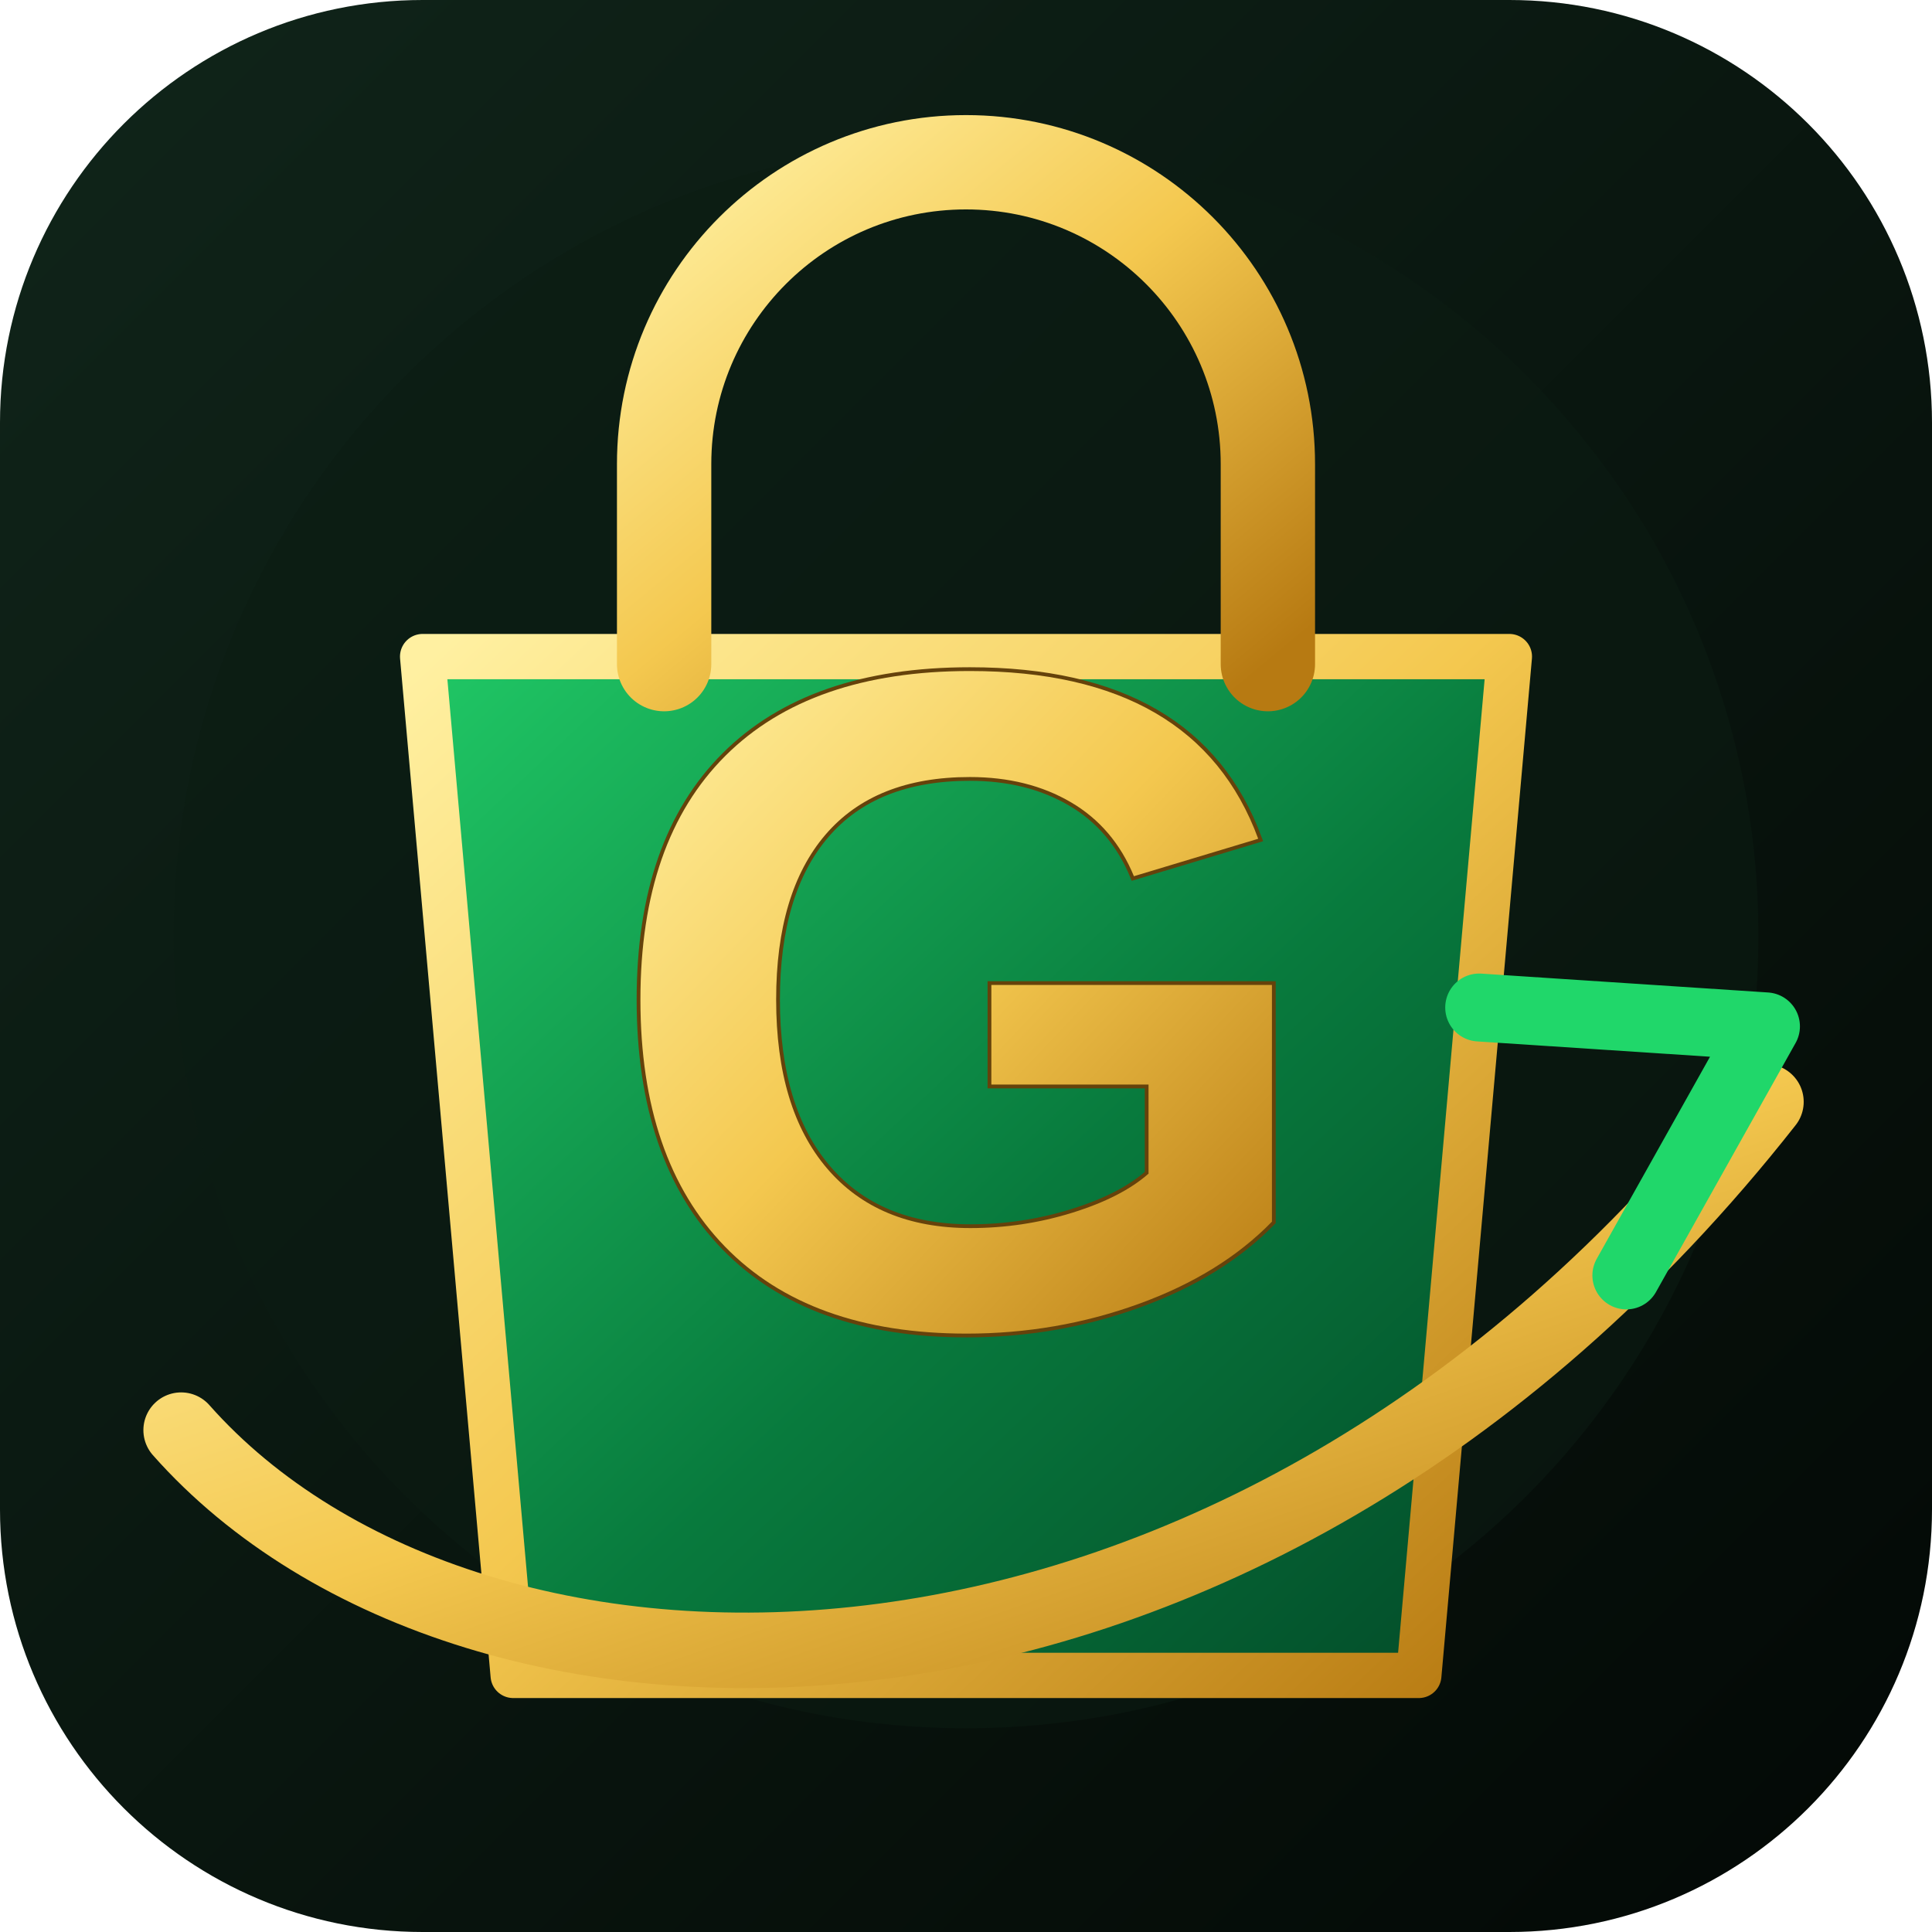
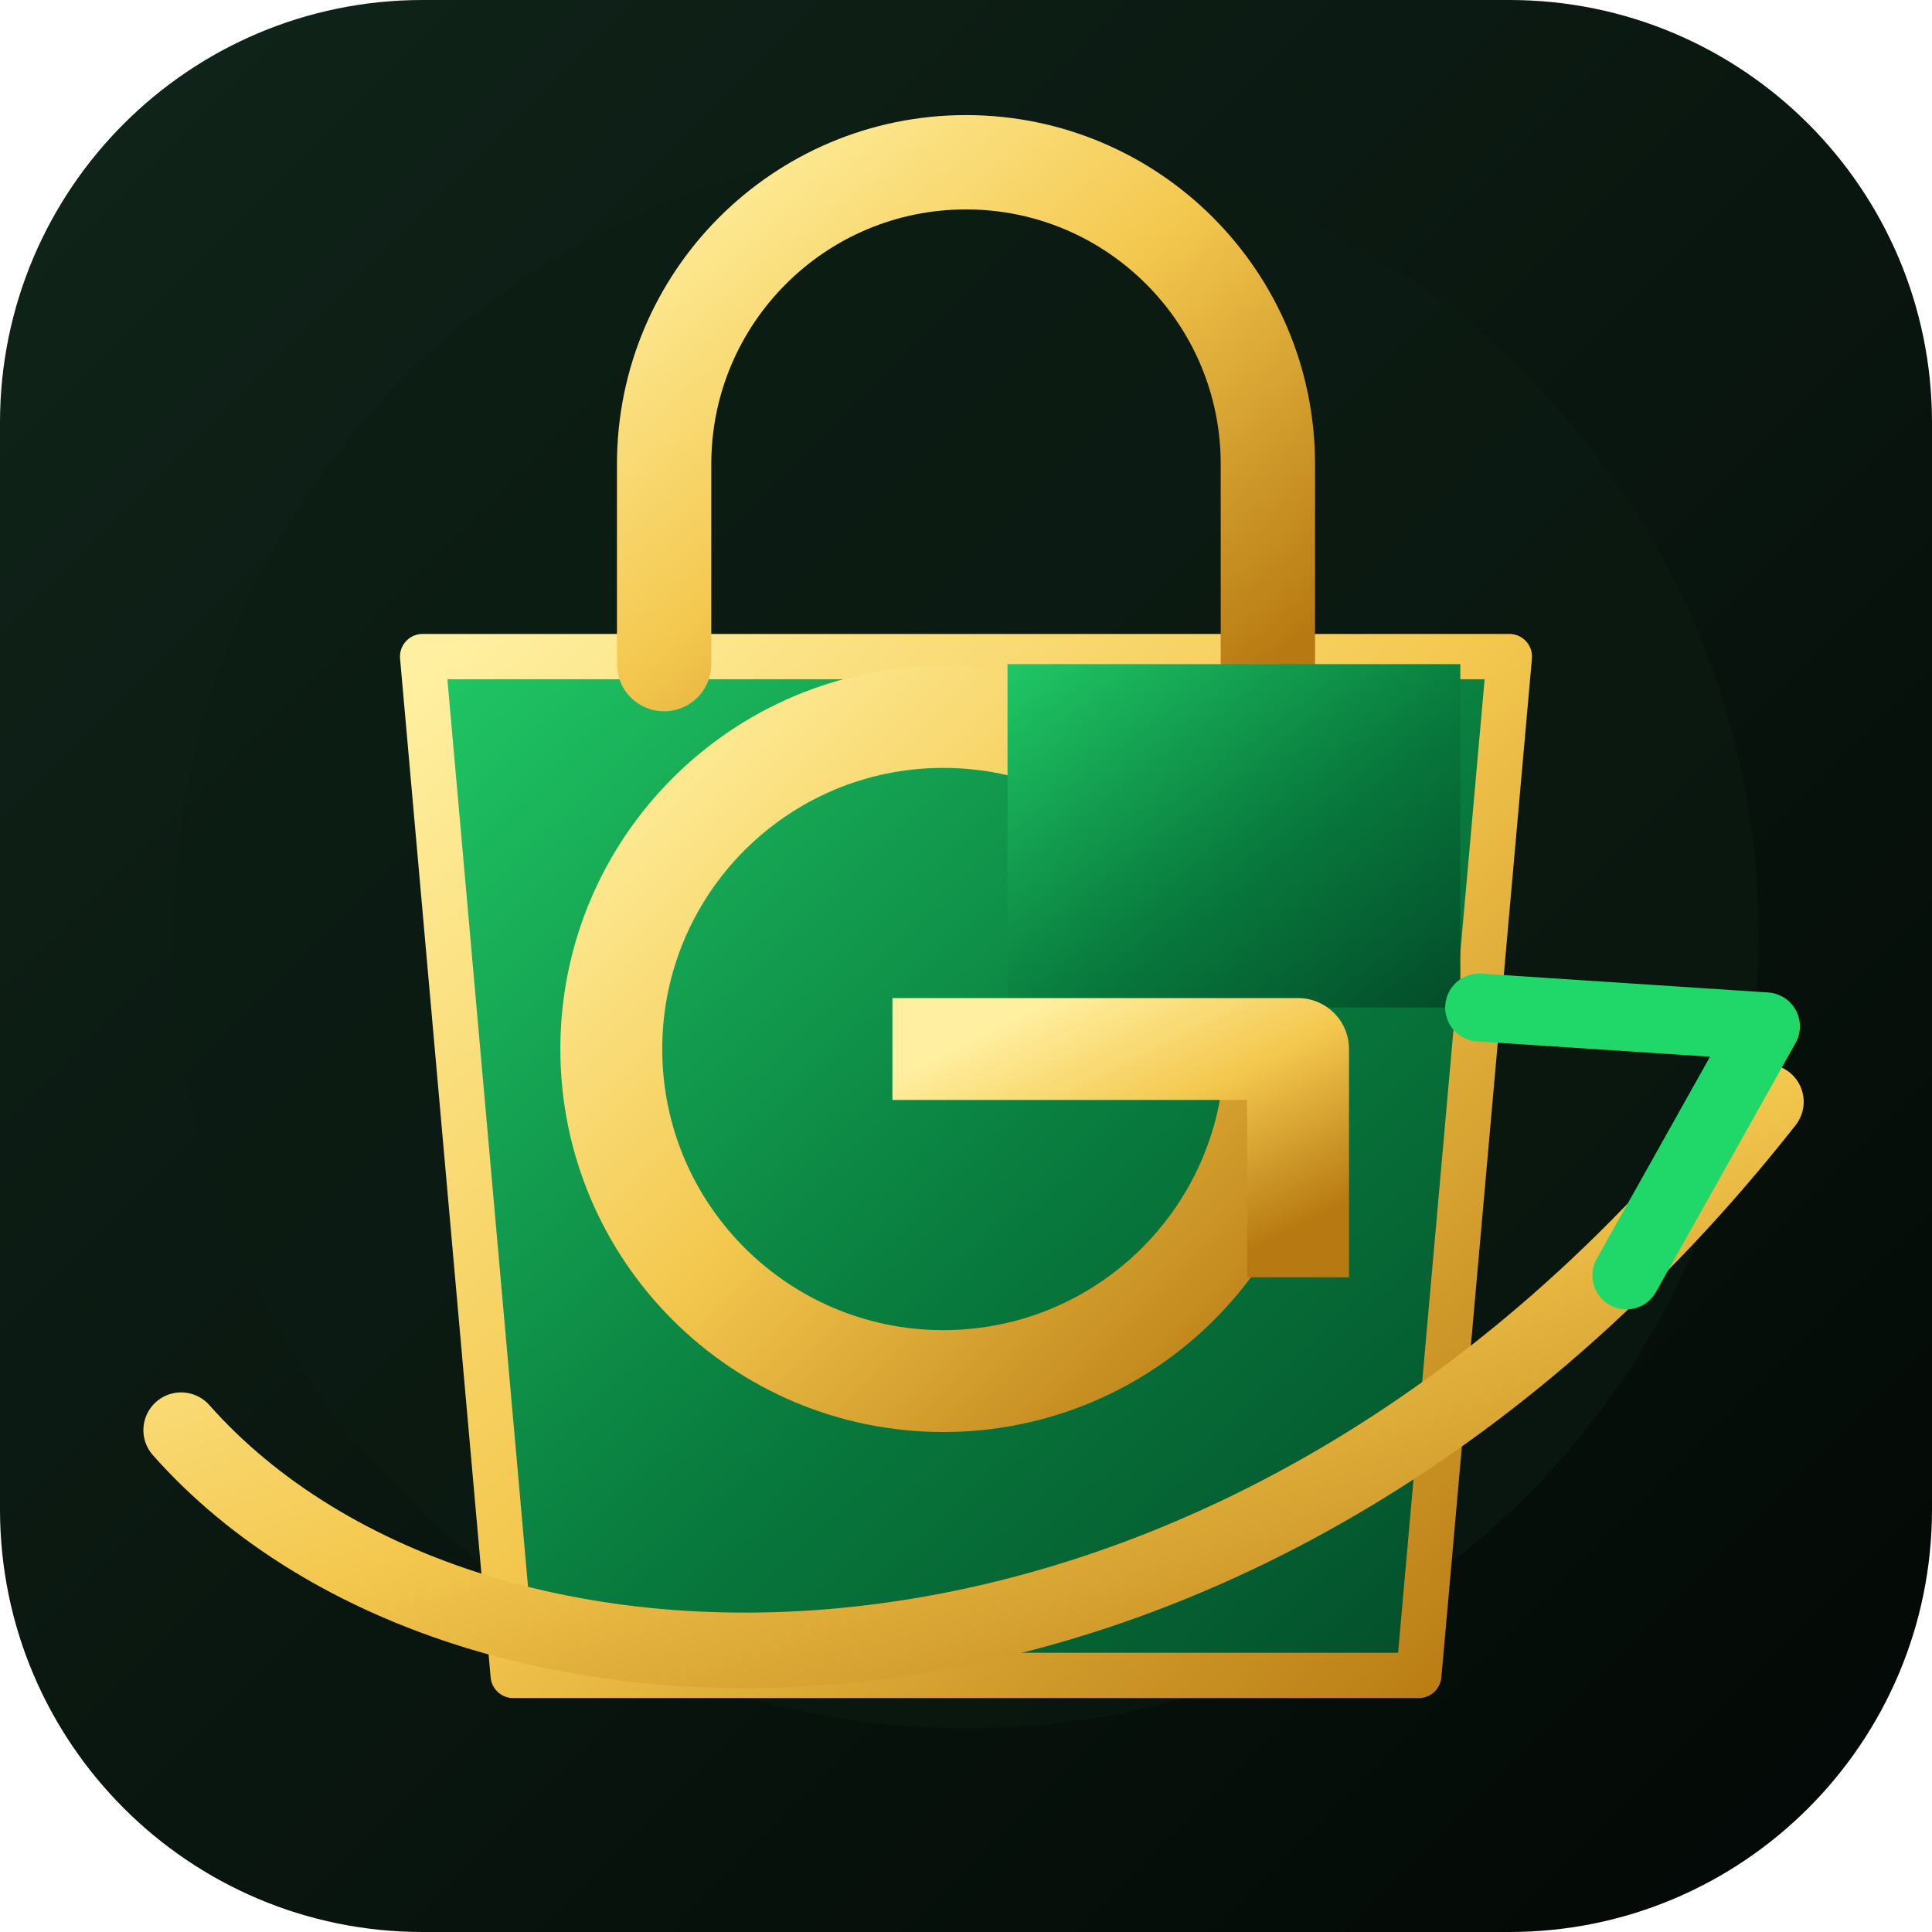
<svg xmlns="http://www.w3.org/2000/svg" viewBox="0 0 512 512">
  <defs>
    <linearGradient id="bg" x1="0" y1="0" x2="1" y2="1">
      <stop stop-color="#10251a" />
      <stop offset="1" stop-color="#030805" />
    </linearGradient>
    <linearGradient id="bag" x1="0" y1="0" x2="1" y2="1">
      <stop stop-color="#20c765" />
      <stop offset=".55" stop-color="#087a3d" />
      <stop offset="1" stop-color="#034b29" />
    </linearGradient>
    <linearGradient id="gold" x1="0" y1="0" x2="1" y2="1">
      <stop stop-color="#fff0a1" />
      <stop offset=".48" stop-color="#f4c84f" />
      <stop offset="1" stop-color="#b77a12" />
    </linearGradient>
  </defs>
  <rect width="512" height="512" rx="112" fill="url(#bg)" />
  <circle cx="256" cy="248" r="210" fill="#0b1c12" opacity=".55" />
  <path d="M112 174h288l-24 270H136z" fill="url(#bag)" stroke="url(#gold)" stroke-width="12" stroke-linejoin="round" />
  <path d="M176 176v-53a80 80 0 0 1 160 0v53" fill="none" stroke="url(#gold)" stroke-width="25" stroke-linecap="round" />
-   <text x="256" y="351" text-anchor="middle" font-family="Arial, Helvetica, sans-serif" font-size="248" font-weight="900" fill="url(#gold)" stroke="#65420b" stroke-width="2" paint-order="stroke">G</text>
+   <circle cx="250" cy="278" r="88" fill="none" stroke="url(#gold)" stroke-width="27" />
+   <path d="M267 176h120v91H267z" fill="url(#bag)" />
+   <path d="M250 278h94v47" fill="none" stroke="url(#gold)" stroke-width="27" stroke-linecap="square" stroke-linejoin="round" />
  <path d="M48 379c77 87 280 91 420-87" fill="none" stroke="url(#gold)" stroke-width="20" stroke-linecap="round" />
  <path d="M392 267l76 5-37 66" fill="none" stroke="#20d76a" stroke-width="18" stroke-linecap="round" stroke-linejoin="round" />
</svg>
